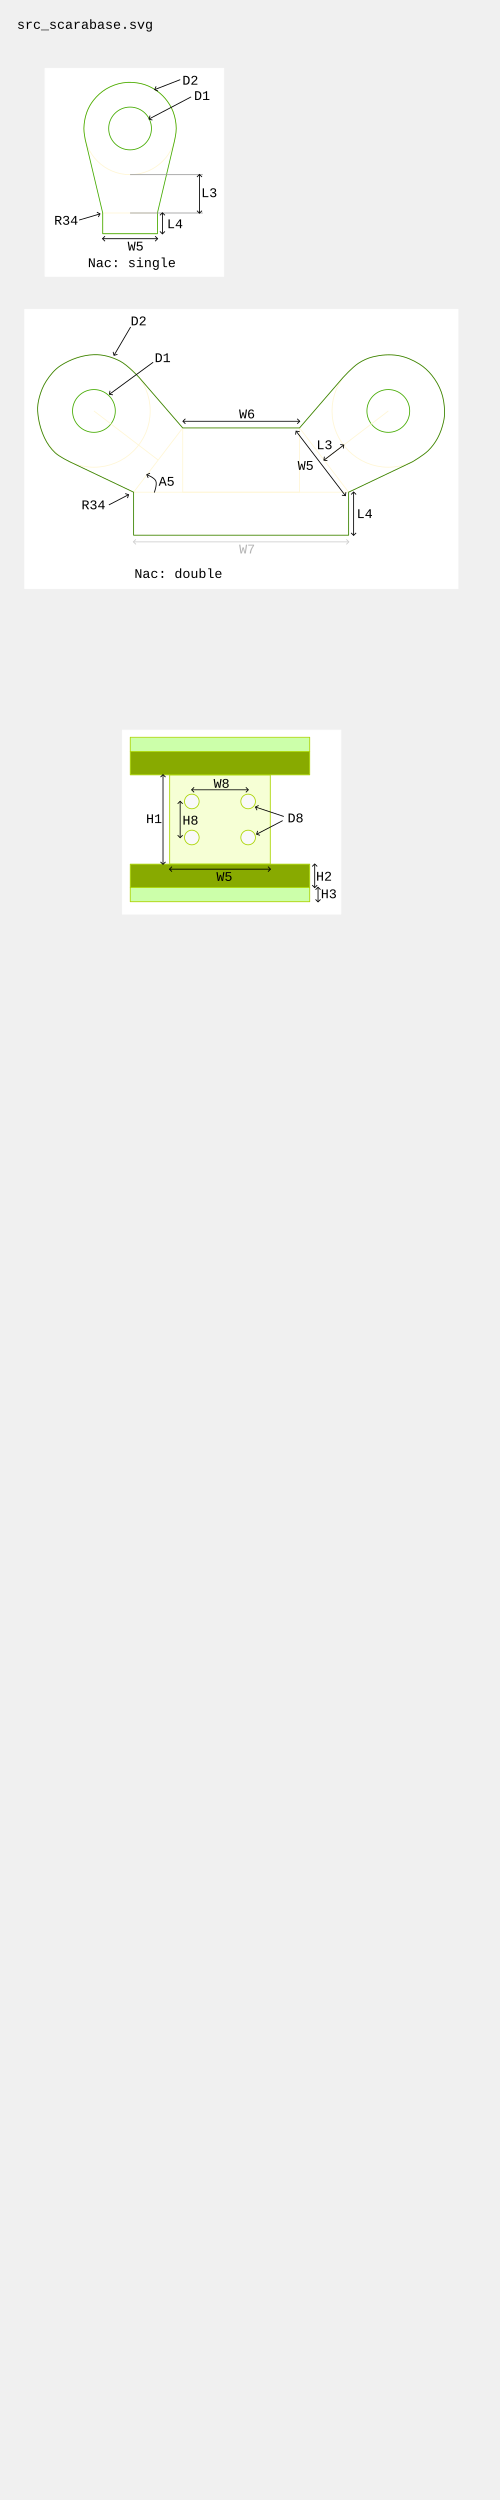
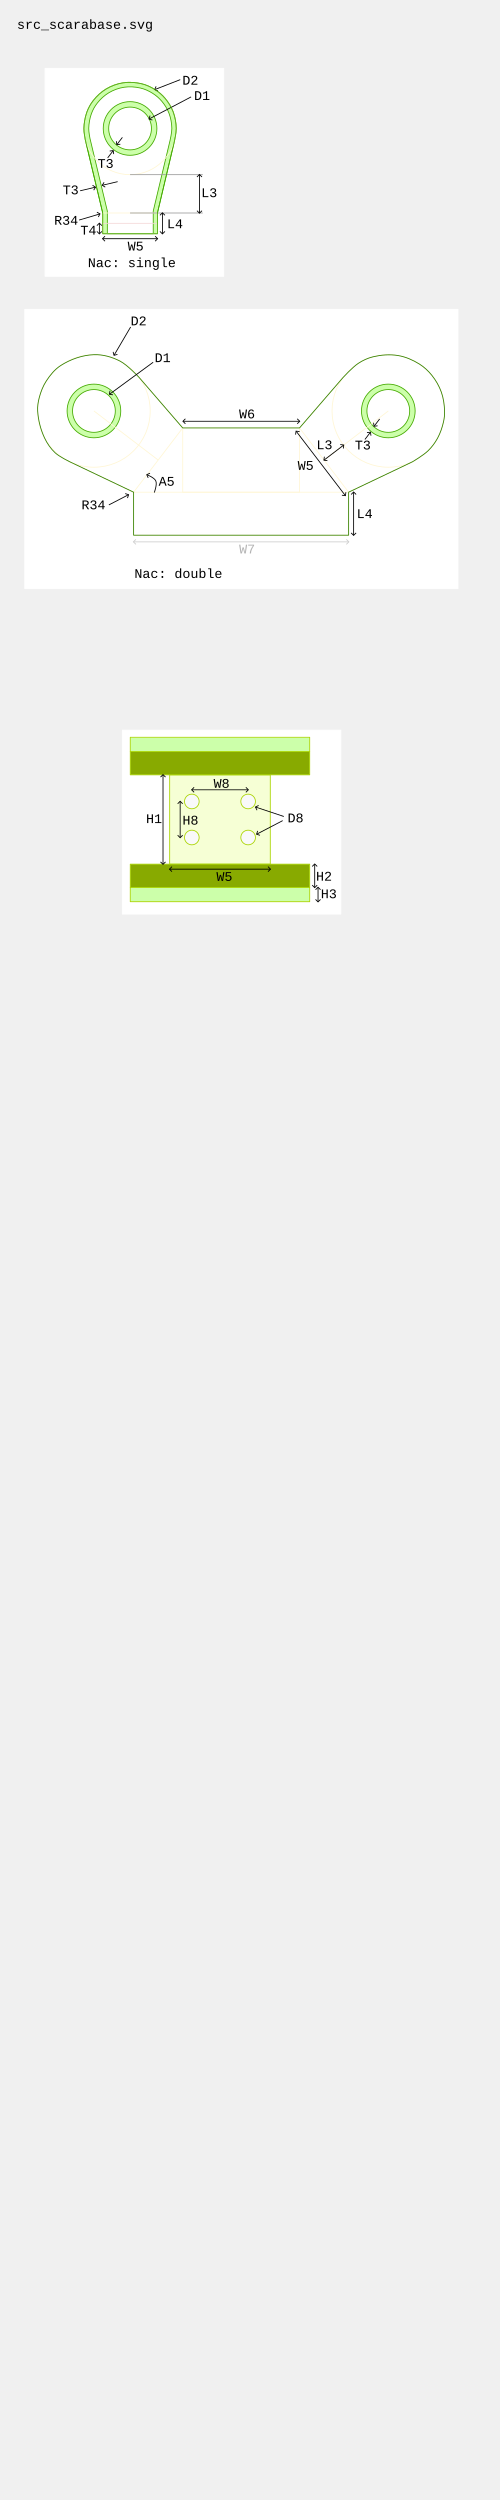
<svg xmlns="http://www.w3.org/2000/svg" width="600" height="3000" viewBox="0 0 158.75 793.75" version="1.1" id="svg1">
  <defs id="defs1">
+     <rect x="43.021" y="286.442" width="29.506" height="22.525" id="rect44" />
+     <rect x="69.599" y="207.67" width="28.831" height="25.001" id="rect43" />
    <rect x="436.062" y="1023.485" width="45.048" height="25.677" id="rect41" />
    <rect x="422.998" y="979.338" width="38.741" height="29.281" id="rect40" />
    <rect x="454.081" y="977.987" width="32.434" height="36.489" id="rect39" />
    <rect x="339.441" y="1127.545" width="45.557" height="21.623" id="rect38" />
    <rect x="437.693" y="1083.004" width="25.848" height="29.225" id="rect37" />
    <rect x="436.428" y="1042.999" width="35.673" height="20.972" id="rect36" />
    <rect x="435.161" y="977.536" width="43.246" height="41.894" id="rect35" />
    <rect x="105.412" y="306.325" width="121.629" height="29.732" id="rect32" />
    <rect x="161.271" y="679.32" width="121.629" height="36.939" id="rect31" />
    <rect x="156.766" y="376.149" width="41.894" height="29.732" id="rect30" />
    <rect x="185.597" y="420.295" width="44.147" height="36.038" id="rect29" />
    <rect x="237.402" y="364.887" width="66.22" height="31.533" id="rect28" />
    <rect x="219.641" y="373.446" width="72.719" height="40.543" id="rect27" />
    <rect x="244.609" y="373.446" width="55.391" height="40.543" id="rect26" />
    <rect x="266.683" y="461.739" width="45.949" height="43.798" id="rect25" />
    <rect x="250.015" y="415.791" width="36.94" height="30.182" id="rect24" />
    <rect x="437.414" y="607.244" width="49.553" height="30.632" id="rect23" />
    <rect x="242.357" y="665.355" width="77.032" height="25.677" id="rect22" />
    <rect x="136.652" y="311.528" width="50.966" height="32.491" id="rect15" />
    <rect x="37.906" y="260.881" width="38.543" height="33.446" id="rect14" />
    <rect x="237.628" y="277.763" width="48.417" height="32.491" id="rect13" />
    <rect x="254.51" y="220.427" width="36.95" height="28.668" id="rect12" />
    <rect x="273.941" y="138.244" width="34.72" height="29.942" id="rect10" />
    <marker style="overflow:visible" id="ArrowWide" refX="0" refY="0" orient="auto-start-reverse" markerWidth="1" markerHeight="1" viewBox="0 0 1 1" preserveAspectRatio="xMidYMid">
      <path style="fill:none;stroke:context-stroke;stroke-width:1;stroke-linecap:butt" d="M 3,-3 0,0 3,3" transform="rotate(180,0.125,0)" id="path5" />
    </marker>
    <rect x="20.386" y="20.386" width="239.539" height="67.53" id="rect1" />
+     <marker style="overflow:visible" id="ArrowWide-2" refX="0" refY="0" orient="auto-start-reverse" markerWidth="1" markerHeight="1" viewBox="0 0 1 1" preserveAspectRatio="xMidYMid">
+       <path style="fill:none;stroke:context-stroke;stroke-width:1;stroke-linecap:butt" d="M 3,-3 0,0 3,3" transform="rotate(180,0.125,0)" id="path5-6" />
+     </marker>
+     <marker style="overflow:visible" id="ArrowWide-0" refX="0" refY="0" orient="auto-start-reverse" markerWidth="1" markerHeight="1" viewBox="0 0 1 1" preserveAspectRatio="xMidYMid">
+       <path style="fill:none;stroke:context-stroke;stroke-width:1;stroke-linecap:butt" d="M 3,-3 0,0 3,3" transform="rotate(180,0.125,0)" id="path5-2" />
+     </marker>
+     <rect x="69.599" y="207.67" width="28.831" height="25.001" id="rect43-2" />
+     <marker style="overflow:visible" id="ArrowWide-03" refX="0" refY="0" orient="auto-start-reverse" markerWidth="1" markerHeight="1" viewBox="0 0 1 1" preserveAspectRatio="xMidYMid">
+       <path style="fill:none;stroke:context-stroke;stroke-width:1;stroke-linecap:butt" d="M 3,-3 0,0 3,3" transform="rotate(180,0.125,0)" id="path5-61" />
+     </marker>
+     <marker style="overflow:visible" id="ArrowWide-0-0" refX="0" refY="0" orient="auto-start-reverse" markerWidth="1" markerHeight="1" viewBox="0 0 1 1" preserveAspectRatio="xMidYMid">
+       <path style="fill:none;stroke:context-stroke;stroke-width:1;stroke-linecap:butt" d="M 3,-3 0,0 3,3" transform="rotate(180,0.125,0)" id="path5-2-6" />
+     </marker>
+     <rect x="69.599" y="207.67" width="28.831" height="25.001" id="rect43-2-3" />
  </defs>
  <g id="layer1">
    <rect style="fill:#ffffff;stroke:#ffffff;stroke-width:0.265;stroke-linejoin:round" id="rect42" width="69.368" height="58.403" x="38.856" y="231.822" />
    <rect style="fill:#ffffff;stroke:#ffffff;stroke-width:0.265;stroke-linejoin:round" id="rect34" width="56.734" height="66.031" x="14.303" y="21.692" />
+     <path style="fill:#ffffff;stroke:#000000;stroke-width:0.265;stroke-linejoin:round;marker-start:url(#ArrowWide-2)" d="m 30.274,59.438 -4.827,1.132" id="path34-7" />
+     <path style="fill:#ccffaa;stroke:#44aa00;stroke-width:0.265;stroke-linejoin:round" d="M 32.61,74.2 V 67.627 L 27.065,44.328 c 0,0 -0.467,-2.35 -0.433,-3.537 0.05,-1.74 0.344,-3.5 0.93,-5.14 0.492,-1.376 1.219,-2.689 2.132,-3.829 1.116,-1.394 2.463,-2.653 3.996,-3.569 1.643,-0.982 3.504,-1.673 5.396,-1.959 1.909,-0.289 3.905,-0.16 5.787,0.275 1.521,0.352 2.98,1.023 4.302,1.853 1.221,0.768 2.34,1.733 3.267,2.838 1.049,1.251 1.938,2.676 2.517,4.203 0.641,1.689 0.967,3.521 1.002,5.328 0.028,1.435 -0.632,4.26 -0.632,4.26 L 49.983,67.627 v 6.574 z" id="path2" />
+     <path style="fill:#ffffff;stroke:#44aa00;stroke-width:0.265;stroke-linejoin:round" d="m 34.081,74.2 v -7.18 L 28.563,43.934 c 0,0 -0.42,-2.115 -0.389,-3.183 0.045,-1.566 0.309,-3.151 0.837,-4.626 0.443,-1.238 1.097,-2.42 1.918,-3.446 1.004,-1.255 2.216,-2.388 3.595,-3.212 1.478,-0.884 3.153,-1.505 4.855,-1.763 1.718,-0.26 3.513,-0.144 5.206,0.248 1.369,0.316 2.681,0.92 3.87,1.668 1.099,0.691 2.106,1.559 2.939,2.554 0.944,1.126 1.743,2.409 2.265,3.783 0.577,1.521 0.87,3.169 0.901,4.795 0.025,1.292 -0.569,3.834 -0.569,3.834 L 48.653,67.021 v 7.18 z" id="path2-2" />
+     <rect style="fill:none;stroke:#f4d7d7;stroke-width:0.265;stroke-linejoin:round" id="rect2-6" width="17.373" height="3.287" x="32.61" y="70.913" />
+     <circle style="fill:none;stroke:#fff6d5;stroke-width:0.265;stroke-linejoin:round" id="path1-3" cx="41.297" cy="40.791" r="14.665" />
    <rect style="fill:#ffffff;stroke:#ffffff;stroke-width:0.265;stroke-linejoin:round" id="rect33" width="137.544" height="88.676" x="7.866" y="98.212" />
    <text xml:space="preserve" transform="scale(0.2645833)" id="text1" style="font-size:16px;line-height:normal;font-family:'Liberation Mono';-inkscape-font-specification:'Liberation Mono';text-decoration-color:#000000;white-space:pre;shape-inside:url(#rect1);fill:#000000;stroke-width:1;-inkscape-stroke:none;stop-color:#000000">
-       <tspan x="20.387" y="34.623" id="tspan1">src_scarabase.svg</tspan>
-     </text>
-     <circle style="fill:none;stroke:#44aa00;stroke-width:0.265;stroke-linejoin:round" id="path1" cx="41.297" cy="40.791" r="6.79" />
-     <circle style="fill:none;stroke:#fff6d5;stroke-width:0.265;stroke-linejoin:round" id="path1-3" cx="41.297" cy="40.791" r="14.665" />
+       <tspan x="20.387" y="34.623" id="tspan26">src_scarabase.svg</tspan>
+     </text>
+     <circle style="fill:#ccffaa;stroke:#44aa00;stroke-width:0.265;stroke-linejoin:round" id="path1-35" cx="41.297" cy="40.791" r="8.518" />
+     <circle style="fill:#ffffff;stroke:#44aa00;stroke-width:0.265;stroke-linejoin:round" id="path1" cx="41.297" cy="40.791" r="6.79" />
    <rect style="fill:none;stroke:#fff6d5;stroke-width:0.265;stroke-linejoin:round" id="rect2" width="17.373" height="6.574" x="32.61" y="67.627" />
-     <path style="fill:none;stroke:#44aa00;stroke-width:0.265;stroke-linejoin:round" d="M 32.61,74.2 V 67.627 L 27.065,44.328 c 0,0 -0.467,-2.35 -0.433,-3.537 0.05,-1.74 0.344,-3.5 0.93,-5.14 0.492,-1.376 1.219,-2.689 2.132,-3.829 1.116,-1.394 2.463,-2.653 3.996,-3.569 1.643,-0.982 3.504,-1.673 5.396,-1.959 1.909,-0.289 3.905,-0.16 5.787,0.275 1.521,0.352 2.98,1.023 4.302,1.853 1.221,0.768 2.34,1.733 3.267,2.838 1.049,1.251 1.938,2.676 2.517,4.203 0.641,1.689 0.967,3.521 1.002,5.328 0.028,1.435 -0.632,4.26 -0.632,4.26 L 49.983,67.627 v 6.574 z" id="path2" />
    <path style="fill:none;stroke:#999999;stroke-width:0.265;stroke-linejoin:round" d="M 41.297,55.456 H 64.389" id="path3" />
    <path style="fill:none;stroke:#999999;stroke-width:0.265;stroke-linejoin:round" d="M 41.297,67.627 H 64.389" id="path3-1" />
    <path style="fill:none;stroke:#000000;stroke-width:0.265;stroke-linejoin:round;marker-start:url(#ArrowWide);marker-end:url(#ArrowWide)" d="M 63.331,55.456 V 67.627" id="path4" />
    <path style="fill:none;stroke:#000000;stroke-width:0.265;stroke-linejoin:round;marker-start:url(#ArrowWide);marker-end:url(#ArrowWide)" d="m 51.571,67.627 v 6.574" id="path6" />
    <path style="fill:none;stroke:#000000;stroke-width:0.265;stroke-linejoin:round;marker-start:url(#ArrowWide);marker-end:url(#ArrowWide)" d="M 32.61,75.788 H 49.983" id="path7" />
    <path style="fill:none;stroke:#000000;stroke-width:0.265;stroke-linejoin:round;marker-start:url(#ArrowWide)" d="M 47.37,37.754 60.681,30.762" id="path8" />
    <path style="fill:none;stroke:#000000;stroke-width:0.265;stroke-linejoin:round;marker-start:url(#ArrowWide)" d="m 49.175,28.423 8.05,-3.139" id="path9" />
    <path style="fill:none;stroke:#000000;stroke-width:0.265;stroke-linejoin:round;marker-start:url(#ArrowWide)" d="M 31.689,67.929 25.115,69.867" id="path10" />
    <text xml:space="preserve" transform="matrix(0.2645833,0,0,0.2645833,-10.87202,-8.596481)" id="text10" style="font-size:16px;line-height:normal;font-family:'Liberation Mono';-inkscape-font-specification:'Liberation Mono';text-decoration-color:#000000;white-space:pre;shape-inside:url(#rect10);fill:#000000;stroke-width:1;-inkscape-stroke:none;stop-color:#000000">
-       <tspan x="273.941" y="152.481" id="tspan2">D1</tspan>
+       <tspan x="273.941" y="152.481" id="tspan27">D1</tspan>
    </text>
    <text xml:space="preserve" style="font-size:4.233px;line-height:normal;font-family:'Liberation Mono';-inkscape-font-specification:'Liberation Mono';text-decoration-color:#000000;white-space:pre;fill:#000000;stroke-width:0.265;-inkscape-stroke:none;stop-color:#000000" x="57.9" y="26.885" id="text11">
      <tspan id="tspan11" style="stroke-width:0.265" x="57.9" y="26.885">D2</tspan>
    </text>
    <text xml:space="preserve" transform="matrix(0.2645833,0,0,0.2645833,-3.455448,0.5056754)" id="text12" style="font-size:16px;line-height:normal;font-family:'Liberation Mono';-inkscape-font-specification:'Liberation Mono';text-decoration-color:#000000;white-space:pre;shape-inside:url(#rect12);fill:#000000;stroke-width:1;-inkscape-stroke:none;stop-color:#000000">
-       <tspan x="254.51" y="234.662" id="tspan3">L3</tspan>
+       <tspan x="254.51" y="234.662" id="tspan28">L3</tspan>
    </text>
    <text xml:space="preserve" transform="matrix(0.2645833,0,0,0.2645833,-9.86067,-4.803916)" id="text13" style="font-size:16px;line-height:normal;font-family:'Liberation Mono';-inkscape-font-specification:'Liberation Mono';text-decoration-color:#000000;white-space:pre;shape-inside:url(#rect13);fill:#000000;stroke-width:1;-inkscape-stroke:none;stop-color:#000000">
-       <tspan x="237.627" y="292" id="tspan4">L4</tspan>
+       <tspan x="237.627" y="292" id="tspan29">L4</tspan>
    </text>
    <text xml:space="preserve" transform="matrix(0.2645833,0,0,0.2645833,7.163734,-1.432747)" id="text14" style="font-size:16px;line-height:normal;font-family:'Liberation Mono';-inkscape-font-specification:'Liberation Mono';text-decoration-color:#000000;white-space:pre;shape-inside:url(#rect14);fill:#000000;stroke-width:1;-inkscape-stroke:none;stop-color:#000000">
-       <tspan x="37.906" y="275.117" id="tspan5">R34</tspan>
+       <tspan x="37.906" y="275.117" id="tspan30">R34</tspan>
    </text>
    <text xml:space="preserve" transform="matrix(0.2645833,0,0,0.2645833,4.38252,-6.658059)" id="text15" style="font-size:16px;line-height:normal;font-family:'Liberation Mono';-inkscape-font-specification:'Liberation Mono';text-decoration-color:#000000;white-space:pre;shape-inside:url(#rect15);fill:#000000;stroke-width:1;-inkscape-stroke:none;stop-color:#000000">
-       <tspan x="136.652" y="325.764" id="tspan6">W5</tspan>
+       <tspan x="136.652" y="325.764" id="tspan31">W5</tspan>
    </text>
    <rect style="fill:none;stroke:#fff6d5;stroke-width:0.265;stroke-linejoin:round" id="rect16" width="68.266" height="13.653" x="42.422" y="156.269" />
    <rect style="fill:none;stroke:#fff6d5;stroke-width:0.265;stroke-linejoin:round" id="rect16-3" width="37.083" height="20.396" x="58.013" y="135.873" />
-     <circle style="fill:none;stroke:#44aa00;stroke-width:0.265;stroke-linejoin:round" id="path1-8" cx="123.287" cy="130.479" r="6.79" />
+     <circle style="fill:#ccffaa;stroke:#44aa00;stroke-width:0.265;stroke-linejoin:round" id="path1-35-3" cx="123.287" cy="130.479" r="8.518" />
+     <circle style="fill:#ffffff;stroke:#44aa00;stroke-width:0.265;stroke-linejoin:round" id="path1-8" cx="123.287" cy="130.479" r="6.79" />
    <circle style="fill:none;stroke:#fff6d5;stroke-width:0.265;stroke-linejoin:round" id="path1-3-7" cx="123.287" cy="130.479" r="17.867" />
-     <circle style="fill:none;stroke:#44aa00;stroke-width:0.265;stroke-linejoin:round" id="path1-8-8" cx="29.822" cy="130.479" r="6.79" />
+     <circle style="fill:#ccffaa;stroke:#44aa00;stroke-width:0.265;stroke-linejoin:round" id="path1-35-3-8" cx="29.822" cy="130.48" r="8.518" />
+     <circle style="fill:#ffffff;stroke:#44aa00;stroke-width:0.265;stroke-linejoin:round" id="path1-8-8" cx="29.822" cy="130.479" r="6.79" />
    <path style="fill:none;stroke:#fff6d5;stroke-width:0.265;stroke-linejoin:round" d="M 42.422,156.269 58.013,135.873" id="path17" />
    <path style="fill:none;stroke:#fff6d5;stroke-width:0.265;stroke-linejoin:round" d="m 29.822,130.48 20.396,15.592" id="path17-2" />
    <path style="fill:none;stroke:#fff6d5;stroke-width:0.265;stroke-linejoin:round" d="m 95.096,135.873 15.592,20.396" id="path18" />
    <path style="fill:none;stroke:#fff6d5;stroke-width:0.265;stroke-linejoin:round" d="m 123.287,130.48 -20.396,15.592" id="path17-2-4" />
    <circle style="fill:none;stroke:#fff6d5;stroke-width:0.265;stroke-linejoin:round" id="path1-3-7-0" cx="29.822" cy="130.479" r="17.867" />
    <path style="fill:none;stroke:#fff6d5;stroke-width:0.265;stroke-linejoin:round" d="M 42.422,156.269 22.123,146.603" id="path19" />
    <path style="fill:none;stroke:#fff6d5;stroke-width:0.265;stroke-linejoin:round" d="M 58.013,135.873 44.2,119.872" id="path20" />
    <path style="fill:none;stroke:#fff6d5;stroke-width:0.265;stroke-linejoin:round" d="M 95.096,135.873 108.91,119.872" id="path20-6" />
    <path style="fill:none;stroke:#fff6d5;stroke-width:0.265;stroke-linejoin:round" d="m 110.688,156.269 20.299,-9.666" id="path19-1" />
    <path style="fill:none;stroke:#338000;stroke-width:0.265;stroke-linejoin:round" d="m 42.422,169.922 h 68.266 v -13.653 l 20.299,-9.666 c 0,0 3.469,-2.069 4.907,-3.462 1.206,-1.168 2.233,-2.545 3.033,-4.021 0.891,-1.644 1.498,-3.45 1.908,-5.274 0.247,-1.1 0.363,-2.24 0.32,-3.366 -0.077,-2.025 -0.354,-4.083 -1.035,-5.992 -0.685,-1.922 -1.735,-3.737 -3.01,-5.329 -1.113,-1.39 -2.452,-2.639 -3.964,-3.58 -2.059,-1.282 -4.366,-2.298 -6.759,-2.695 -2.618,-0.435 -5.371,-0.216 -7.953,0.401 -1.656,0.395 -3.246,1.137 -4.667,2.075 -1.845,1.218 -4.859,4.513 -4.859,4.513 L 95.096,135.873 58.013,135.873 44.2,119.872 c 0,0 -3.728,-4.009 -6.115,-5.234 -2.523,-1.295 -5.429,-2.132 -8.263,-2.026 -3.694,0.139 -7.427,1.452 -10.543,3.442 -1.895,1.211 -3.373,3.052 -4.598,4.938 -1.021,1.573 -1.714,3.366 -2.199,5.177 -0.375,1.398 -0.62,2.865 -0.528,4.31 0.189,2.943 0.946,5.899 2.191,8.573 0.818,1.757 1.965,3.407 3.382,4.728 1.315,1.226 4.595,2.823 4.595,2.823 l 20.299,9.666 z" id="path21" />
    <path style="fill:none;stroke:#cccccc;stroke-width:0.265;stroke-linejoin:round;marker-start:url(#ArrowWide);marker-end:url(#ArrowWide)" d="M 42.422,172.039 H 110.688" id="path22" />
    <text xml:space="preserve" transform="matrix(0.2645833,0,0,0.2645833,11.79969,-4.094197)" id="text22" style="font-size:16px;line-height:normal;font-family:'Liberation Mono';-inkscape-font-specification:'Liberation Mono';text-decoration-color:#000000;white-space:pre;shape-inside:url(#rect22);fill:#b3b3b3;stroke-width:1;-inkscape-stroke:none;stop-color:#000000">
-       <tspan x="242.357" y="679.592" id="tspan7">W7</tspan>
+       <tspan x="242.357" y="679.592" id="tspan32">W7</tspan>
    </text>
    <path style="fill:none;stroke:#000000;stroke-width:0.265;stroke-linejoin:round;marker-start:url(#ArrowWide);marker-end:url(#ArrowWide)" d="m 112.275,156.269 -4e-5,13.653" id="path23" />
    <text xml:space="preserve" transform="matrix(0.2645833,0,0,0.2645833,-2.49192,0.05635326)" id="text23" style="font-size:16px;line-height:normal;font-family:'Liberation Mono';-inkscape-font-specification:'Liberation Mono';text-decoration-color:#000000;white-space:pre;shape-inside:url(#rect23);fill:#000000;stroke-width:1;-inkscape-stroke:none;stop-color:#000000">
-       <tspan x="437.414" y="621.481" id="tspan8">L4</tspan>
+       <tspan x="437.414" y="621.481" id="tspan33">L4</tspan>
    </text>
    <path style="fill:none;stroke:#000000;stroke-width:0.265;stroke-linejoin:round;marker-start:url(#ArrowWide);marker-end:url(#ArrowWide)" d="m 102.892,146.071 6.201,-4.74" id="path24" />
    <text xml:space="preserve" transform="matrix(0.2645833,0,0,0.2645833,34.32587,28.8437)" id="text24" style="font-size:16px;line-height:normal;font-family:'Liberation Mono';-inkscape-font-specification:'Liberation Mono';text-decoration-color:#000000;white-space:pre;shape-inside:url(#rect24);fill:#000000;stroke-width:1;-inkscape-stroke:none;stop-color:#000000">
-       <tspan x="250.016" y="430.027" id="tspan9">L3</tspan>
+       <tspan x="250.016" y="430.027" id="tspan34">L3</tspan>
    </text>
    <path style="fill:none;stroke:#000000;stroke-width:0.265;stroke-linejoin:round;marker-start:url(#ArrowWide);marker-end:url(#ArrowWide)" d="m 58.136,133.757 36.96,1.5e-4" id="path25" />
    <text xml:space="preserve" transform="matrix(0.2645833,0,0,0.2645833,5.335489,6.892457)" id="text25" style="font-size:16px;line-height:normal;font-family:'Liberation Mono';-inkscape-font-specification:'Liberation Mono';text-decoration-color:#000000;white-space:pre;shape-inside:url(#rect25);fill:#000000;stroke-width:1;-inkscape-stroke:none;stop-color:#000000">
-       <tspan x="266.684" y="475.977" id="tspan10">W6</tspan>
+       <tspan x="266.684" y="475.977" id="tspan35">W6</tspan>
    </text>
    <path style="fill:#b3b3b3;stroke:#000000;stroke-width:0.265;stroke-linejoin:round;marker-start:url(#ArrowWide);marker-end:url(#ArrowWide)" d="m 94.038,136.932 15.592,20.396" id="path26" />
    <text xml:space="preserve" transform="matrix(0.2645833,0,0,0.2645833,29.79721,46.60535)" id="text26" style="font-size:16px;line-height:normal;font-family:'Liberation Mono';-inkscape-font-specification:'Liberation Mono';text-decoration-color:#000000;white-space:pre;shape-inside:url(#rect26);fill:#000000;stroke-width:1;-inkscape-stroke:none;stop-color:#000000">
-       <tspan x="244.609" y="387.682" id="tspan12">W5</tspan>
+       <tspan x="244.609" y="387.682" id="tspan36">W5</tspan>
    </text>
    <path style="fill:none;stroke:#000000;stroke-width:0.265;stroke-linejoin:round;marker-end:url(#ArrowWide)" d="m 48.987,156.388 c 0,0 0.981,-2.568 0.477,-3.708 -0.462,-1.042 -2.804,-1.955 -2.804,-1.955" id="path27" />
    <text xml:space="preserve" transform="matrix(0.2645833,0,0,0.2645833,-7.747274,51.65029)" id="text27" style="font-size:16px;line-height:normal;font-family:'Liberation Mono';-inkscape-font-specification:'Liberation Mono';text-decoration-color:#000000;white-space:pre;shape-inside:url(#rect27);fill:#000000;stroke-width:1;-inkscape-stroke:none;stop-color:#000000">
-       <tspan x="219.641" y="387.682" id="tspan13">A5</tspan>
+       <tspan x="219.641" y="387.682" id="tspan37">A5</tspan>
    </text>
    <path style="fill:none;stroke:#000000;stroke-width:0.265;stroke-linejoin:round;marker-start:url(#ArrowWide)" d="m 40.763,157.091 -6.198,3.218" id="path28" />
    <text xml:space="preserve" transform="matrix(0.2645833,0,0,0.2645833,-36.94854,61.38225)" id="text28" style="font-size:16px;line-height:normal;font-family:'Liberation Mono';-inkscape-font-specification:'Liberation Mono';text-decoration-color:#000000;white-space:pre;shape-inside:url(#rect28);fill:#000000;stroke-width:1;-inkscape-stroke:none;stop-color:#000000">
-       <tspan x="237.402" y="379.123" id="tspan14">R34</tspan>
+       <tspan x="237.402" y="379.123" id="tspan38">R34</tspan>
    </text>
    <text xml:space="preserve" transform="scale(0.2645833)" id="text29" style="font-size:16px;line-height:normal;font-family:'Liberation Mono';-inkscape-font-specification:'Liberation Mono';text-decoration-color:#000000;white-space:pre;shape-inside:url(#rect29);fill:#000000;stroke-width:1;-inkscape-stroke:none;stop-color:#000000">
-       <tspan x="185.598" y="434.531" id="tspan15">D1</tspan>
+       <tspan x="185.598" y="434.531" id="tspan39">D1</tspan>
    </text>
    <text xml:space="preserve" transform="scale(0.2645833)" id="text30" style="font-size:16px;line-height:normal;font-family:'Liberation Mono';-inkscape-font-specification:'Liberation Mono';text-decoration-color:#000000;white-space:pre;shape-inside:url(#rect30);fill:#000000;stroke-width:1;-inkscape-stroke:none;stop-color:#000000">
-       <tspan x="156.766" y="390.385" id="tspan16">D2</tspan>
+       <tspan x="156.766" y="390.385" id="tspan40">D2</tspan>
    </text>
    <path style="fill:none;stroke:#000000;stroke-width:0.265;stroke-linejoin:round;marker-start:url(#ArrowWide)" d="m 36.233,112.753 5.244,-8.939" id="path30" />
    <path style="fill:none;stroke:#000000;stroke-width:0.265;stroke-linejoin:round;marker-start:url(#ArrowWide)" d="M 34.803,125.148 48.629,115.017" id="path31" />
    <text xml:space="preserve" transform="scale(0.2645833)" id="text31" style="font-size:16px;line-height:normal;font-family:'Liberation Mono';-inkscape-font-specification:'Liberation Mono';text-decoration-color:#000000;white-space:pre;shape-inside:url(#rect31);fill:#000000;stroke-width:1;-inkscape-stroke:none;stop-color:#000000">
-       <tspan x="161.271" y="693.557" id="tspan17">Nac: double</tspan>
+       <tspan x="161.271" y="693.557" id="tspan41">Nac: double</tspan>
    </text>
    <text xml:space="preserve" transform="scale(0.2645833)" id="text32" style="font-size:16px;line-height:normal;font-family:'Liberation Mono';-inkscape-font-specification:'Liberation Mono';text-decoration-color:#000000;white-space:pre;shape-inside:url(#rect32);fill:#000000;stroke-width:1;-inkscape-stroke:none;stop-color:#000000">
-       <tspan x="105.412" y="320.561" id="tspan18">Nac: single</tspan>
+       <tspan x="105.412" y="320.561" id="tspan42">Nac: single</tspan>
    </text>
    <rect style="fill:#f6ffd5;stroke:#aad400;stroke-width:0.265;stroke-linejoin:round" id="rect3" width="31.943" height="28.367" x="53.873" y="246.006" />
    <rect style="fill:#88aa00;stroke:#aad400;stroke-width:0.265;stroke-linejoin:round" id="rect3-3" width="56.972" height="7.39" x="41.359" y="238.616" />
    <rect style="fill:#ccffaa;stroke:#aad400;stroke-width:0.265;stroke-linejoin:round" id="rect3-3-1" width="56.972" height="4.529" x="41.359" y="234.087" />
    <rect style="fill:#88aa00;stroke:#aad400;stroke-width:0.265;stroke-linejoin:round" id="rect3-3-3" width="56.972" height="7.39" x="41.359" y="274.373" />
    <rect style="fill:#ccffaa;stroke:#aad400;stroke-width:0.265;stroke-linejoin:round" id="rect3-3-1-6" width="56.972" height="4.529" x="41.359" y="281.762" />
    <rect style="fill:#f4d7d7;stroke:#aad400;stroke-width:0.265;stroke-linejoin:round" id="rect4" width="7.032" height="8.462" x="-38.975" y="240.417" />
    <rect style="fill:#f4d7d7;stroke:#aad400;stroke-width:0.265;stroke-linejoin:round" id="rect4-2" width="7.032" height="8.462" x="-14.064" y="240.417" />
    <rect style="fill:#f4d7d7;stroke:#aad400;stroke-width:0.265;stroke-linejoin:round" id="rect4-5" width="7.032" height="8.462" x="-14.064" y="260.321" />
    <rect style="fill:#f4d7d7;stroke:#aad400;stroke-width:0.265;stroke-linejoin:round" id="rect4-9" width="7.032" height="8.462" x="-38.975" y="260.321" />
    <circle style="fill:#f9f9f9;stroke:#aad400;stroke-width:0.265;stroke-linejoin:round" id="path11" cx="-8.403" cy="254.6" r="2.324" />
    <circle style="fill:#f9f9f9;stroke:#aad400;stroke-width:0.265;stroke-linejoin:round" id="path11-2" cx="60.905" cy="254.468" r="2.324" />
    <circle style="fill:#f9f9f9;stroke:#aad400;stroke-width:0.265;stroke-linejoin:round" id="path11-4" cx="78.784" cy="254.468" r="2.324" />
    <circle style="fill:#f9f9f9;stroke:#aad400;stroke-width:0.265;stroke-linejoin:round" id="path11-0" cx="60.905" cy="265.91" r="2.324" />
    <circle style="fill:#f9f9f9;stroke:#aad400;stroke-width:0.265;stroke-linejoin:round" id="path11-6" cx="78.784" cy="265.91" r="2.324" />
    <path style="fill:#f9f9f9;stroke:#000000;stroke-width:0.265;stroke-linejoin:round;marker-start:url(#ArrowWide);marker-end:url(#ArrowWide)" d="m 57.201,254.468 5e-6,11.442" id="path12" />
    <path style="fill:#f9f9f9;stroke:#000000;stroke-width:0.265;stroke-linejoin:round;marker-start:url(#ArrowWide);marker-end:url(#ArrowWide)" d="M 60.905,250.764 H 78.784" id="path13" />
    <path style="fill:#f9f9f9;stroke:#000000;stroke-width:0.265;stroke-linejoin:round;marker-start:url(#ArrowWide)" d="m 81.168,256.256 8.939,2.98" id="path14" />
    <path style="fill:#f9f9f9;stroke:#000000;stroke-width:0.265;stroke-linejoin:round;marker-start:url(#ArrowWide)" d="m 81.525,264.838 8.224,-4.291" id="path15" />
    <path style="fill:#f9f9f9;stroke:#000000;stroke-width:0.265;stroke-linejoin:round;marker-start:url(#ArrowWide);marker-end:url(#ArrowWide)" d="m 51.757,246.006 v 28.367" id="path16" />
    <path style="fill:#f9f9f9;stroke:#000000;stroke-width:0.265;stroke-linejoin:round;marker-start:url(#ArrowWide);marker-end:url(#ArrowWide)" d="M 53.873,275.96 H 85.816" id="path29" />
    <path style="fill:#f9f9f9;stroke:#000000;stroke-width:0.265;stroke-linejoin:round;marker-start:url(#ArrowWide);marker-end:url(#ArrowWide)" d="m 99.918,274.373 v 7.39" id="path32" />
    <path style="fill:#f9f9f9;stroke:#000000;stroke-width:0.265;stroke-linejoin:round;marker-start:url(#ArrowWide);marker-end:url(#ArrowWide)" d="m 100.977,281.762 v 4.529" id="path33" />
    <text xml:space="preserve" transform="matrix(0.2645833,0,0,0.2645833,-68.77195,-1.072699)" id="text33" style="font-size:16px;line-height:normal;font-family:'Liberation Mono';-inkscape-font-specification:'Liberation Mono';text-decoration-color:#000000;white-space:pre;shape-inside:url(#rect35);fill:#000000;stroke-width:1;-inkscape-stroke:none;stop-color:#000000">
-       <tspan x="435.162" y="991.772" id="tspan19">H1</tspan>
+       <tspan x="435.162" y="991.772" id="tspan45">H1</tspan>
    </text>
    <text xml:space="preserve" transform="matrix(0.2645833,0,0,0.2645833,-15.13698,-0.1191888)" id="text36" style="font-size:16px;line-height:normal;font-family:'Liberation Mono';-inkscape-font-specification:'Liberation Mono';text-decoration-color:#000000;white-space:pre;shape-inside:url(#rect36);fill:#000000;stroke-width:1;-inkscape-stroke:none;stop-color:#000000">
-       <tspan x="436.428" y="1057.236" id="tspan20">H2</tspan>
+       <tspan x="436.428" y="1057.236" id="tspan46">H2</tspan>
    </text>
    <text xml:space="preserve" transform="matrix(0.2645833,0,0,0.2645833,-13.94509,-5.125119)" id="text37" style="font-size:16px;line-height:normal;font-family:'Liberation Mono';-inkscape-font-specification:'Liberation Mono';text-decoration-color:#000000;white-space:pre;shape-inside:url(#rect37);fill:#000000;stroke-width:1;-inkscape-stroke:none;stop-color:#000000">
-       <tspan x="437.693" y="1097.24" id="tspan21">H3</tspan>
+       <tspan x="437.693" y="1097.24" id="tspan47">H3</tspan>
    </text>
    <text xml:space="preserve" transform="matrix(0.2645833,0,0,0.2645833,-21.09642,-22.4075)" id="text38" style="font-size:16px;line-height:normal;font-family:'Liberation Mono';-inkscape-font-specification:'Liberation Mono';text-decoration-color:#000000;white-space:pre;shape-inside:url(#rect38);fill:#000000;stroke-width:1;-inkscape-stroke:none;stop-color:#000000">
-       <tspan x="339.441" y="1141.781" id="tspan22">W5</tspan>
+       <tspan x="339.441" y="1141.781" id="tspan48">W5</tspan>
    </text>
    <text xml:space="preserve" transform="matrix(0.2645833,0,0,0.2645833,-28.8437,-1.430266)" id="text39" style="font-size:16px;line-height:normal;font-family:'Liberation Mono';-inkscape-font-specification:'Liberation Mono';text-decoration-color:#000000;white-space:pre;shape-inside:url(#rect39);fill:#000000;stroke-width:1;-inkscape-stroke:none;stop-color:#000000">
-       <tspan x="454.082" y="992.223" id="tspan23">D8</tspan>
+       <tspan x="454.082" y="992.223" id="tspan49">D8</tspan>
    </text>
    <text xml:space="preserve" transform="matrix(0.2645833,0,0,0.2645833,-44.09986,-12.7532)" id="text40" style="font-size:16px;line-height:normal;font-family:'Liberation Mono';-inkscape-font-specification:'Liberation Mono';text-decoration-color:#000000;white-space:pre;shape-inside:url(#rect40);fill:#000000;stroke-width:1;-inkscape-stroke:none;stop-color:#000000">
-       <tspan x="422.998" y="993.574" id="tspan24">W8</tspan>
+       <tspan x="422.998" y="993.574" id="tspan50">W8</tspan>
    </text>
    <text xml:space="preserve" transform="matrix(0.2645833,0,0,0.2645833,-57.44901,-12.7532)" id="text41" style="font-size:16px;line-height:normal;font-family:'Liberation Mono';-inkscape-font-specification:'Liberation Mono';text-decoration-color:#000000;white-space:pre;shape-inside:url(#rect41);fill:#000000;stroke-width:1;-inkscape-stroke:none;stop-color:#000000">
-       <tspan x="436.062" y="1037.721" id="tspan25">H8</tspan>
+       <tspan x="436.062" y="1037.721" id="tspan51">H8</tspan>
+     </text>
+     <path style="fill:none;stroke:#44aa00;stroke-width:0.265;stroke-linejoin:round" d="M 32.61,74.2 V 67.627 L 27.065,44.328 c 0,0 -0.467,-2.35 -0.433,-3.537 0.05,-1.74 0.344,-3.5 0.93,-5.14 0.492,-1.376 1.219,-2.689 2.132,-3.829 1.116,-1.394 2.463,-2.653 3.996,-3.569 1.643,-0.982 3.504,-1.673 5.396,-1.959 1.909,-0.289 3.905,-0.16 5.787,0.275 1.521,0.352 2.98,1.023 4.302,1.853 1.221,0.768 2.34,1.733 3.267,2.838 1.049,1.251 1.938,2.676 2.517,4.203 0.641,1.689 0.967,3.521 1.002,5.328 0.028,1.435 -0.632,4.26 -0.632,4.26 l -5.346,22.576 v 6.574 z" id="path2-6" />
+     <path style="fill:#ffffff;stroke:#000000;stroke-width:0.265;stroke-linejoin:round;marker-start:url(#ArrowWide)" d="m 32.525,58.812 4.827,-1.132" id="path34" />
+     <text xml:space="preserve" transform="matrix(0.2645833,0,0,0.2645833,1.48986,2.979721)" id="text34" style="font-size:16px;line-height:normal;font-family:'Liberation Mono';-inkscape-font-specification:'Liberation Mono';text-decoration-color:#000000;white-space:pre;shape-inside:url(#rect43);fill:#000000;stroke-width:1;-inkscape-stroke:none;stop-color:#000000">
+       <tspan x="69.6" y="221.906" id="tspan52">T3</tspan>
+     </text>
+     <path style="fill:#ffffff;stroke:#000000;stroke-width:0.265;stroke-linejoin:round;marker-start:url(#ArrowWide)" d="m 37.127,45.888 1.728,-2.265" id="path43" />
+     <path style="fill:#ffffff;stroke:#000000;stroke-width:0.265;stroke-linejoin:round;marker-start:url(#ArrowWide-0)" d="m 35.911,47.862 -1.728,2.265" id="path43-5" />
+     <text xml:space="preserve" transform="matrix(0.2645833,0,0,0.2645833,12.57354,-5.405033)" id="text34-7" style="font-size:16px;line-height:normal;font-family:'Liberation Mono';-inkscape-font-specification:'Liberation Mono';text-decoration-color:#000000;white-space:pre;shape-inside:url(#rect43-2);display:inline;fill:#000000;stroke-width:1;-inkscape-stroke:none;stop-color:#000000">
+       <tspan x="69.6" y="221.906" id="tspan53">T3</tspan>
+     </text>
+     <path style="fill:#ffffff;stroke:#000000;stroke-width:0.265;stroke-linejoin:round;marker-start:url(#ArrowWide-03)" d="m 118.803,135.29 1.728,-2.265" id="path43-6" />
+     <path style="fill:#ffffff;stroke:#000000;stroke-width:0.265;stroke-linejoin:round;marker-start:url(#ArrowWide-0-0)" d="m 117.587,137.264 -1.728,2.265" id="path43-5-1" />
+     <text xml:space="preserve" transform="matrix(0.2645833,0,0,0.2645833,94.24944,83.9972)" id="text34-7-5" style="font-size:16px;line-height:normal;font-family:'Liberation Mono';-inkscape-font-specification:'Liberation Mono';text-decoration-color:#000000;white-space:pre;shape-inside:url(#rect43-2-3);display:inline;fill:#000000;stroke-width:1;-inkscape-stroke:none;stop-color:#000000">
+       <tspan x="69.6" y="221.906" id="tspan54">T3</tspan>
+     </text>
+     <path style="fill:#ffffff;stroke:#000000;stroke-width:0.265;stroke-linejoin:round;marker-start:url(#ArrowWide);marker-end:url(#ArrowWide)" d="m 31.552,70.913 v 3.287" id="path44" />
+     <text xml:space="preserve" transform="matrix(0.2645833,0,0,0.2645833,14.14578,-5.065525)" id="text44" style="font-size:16px;line-height:normal;font-family:'Liberation Mono';-inkscape-font-specification:'Liberation Mono';text-decoration-color:#000000;white-space:pre;shape-inside:url(#rect44);fill:#000000;stroke-width:1;-inkscape-stroke:none;stop-color:#000000">
+       <tspan x="43.021" y="300.678" id="tspan55">T4</tspan>
    </text>
  </g>
</svg>
